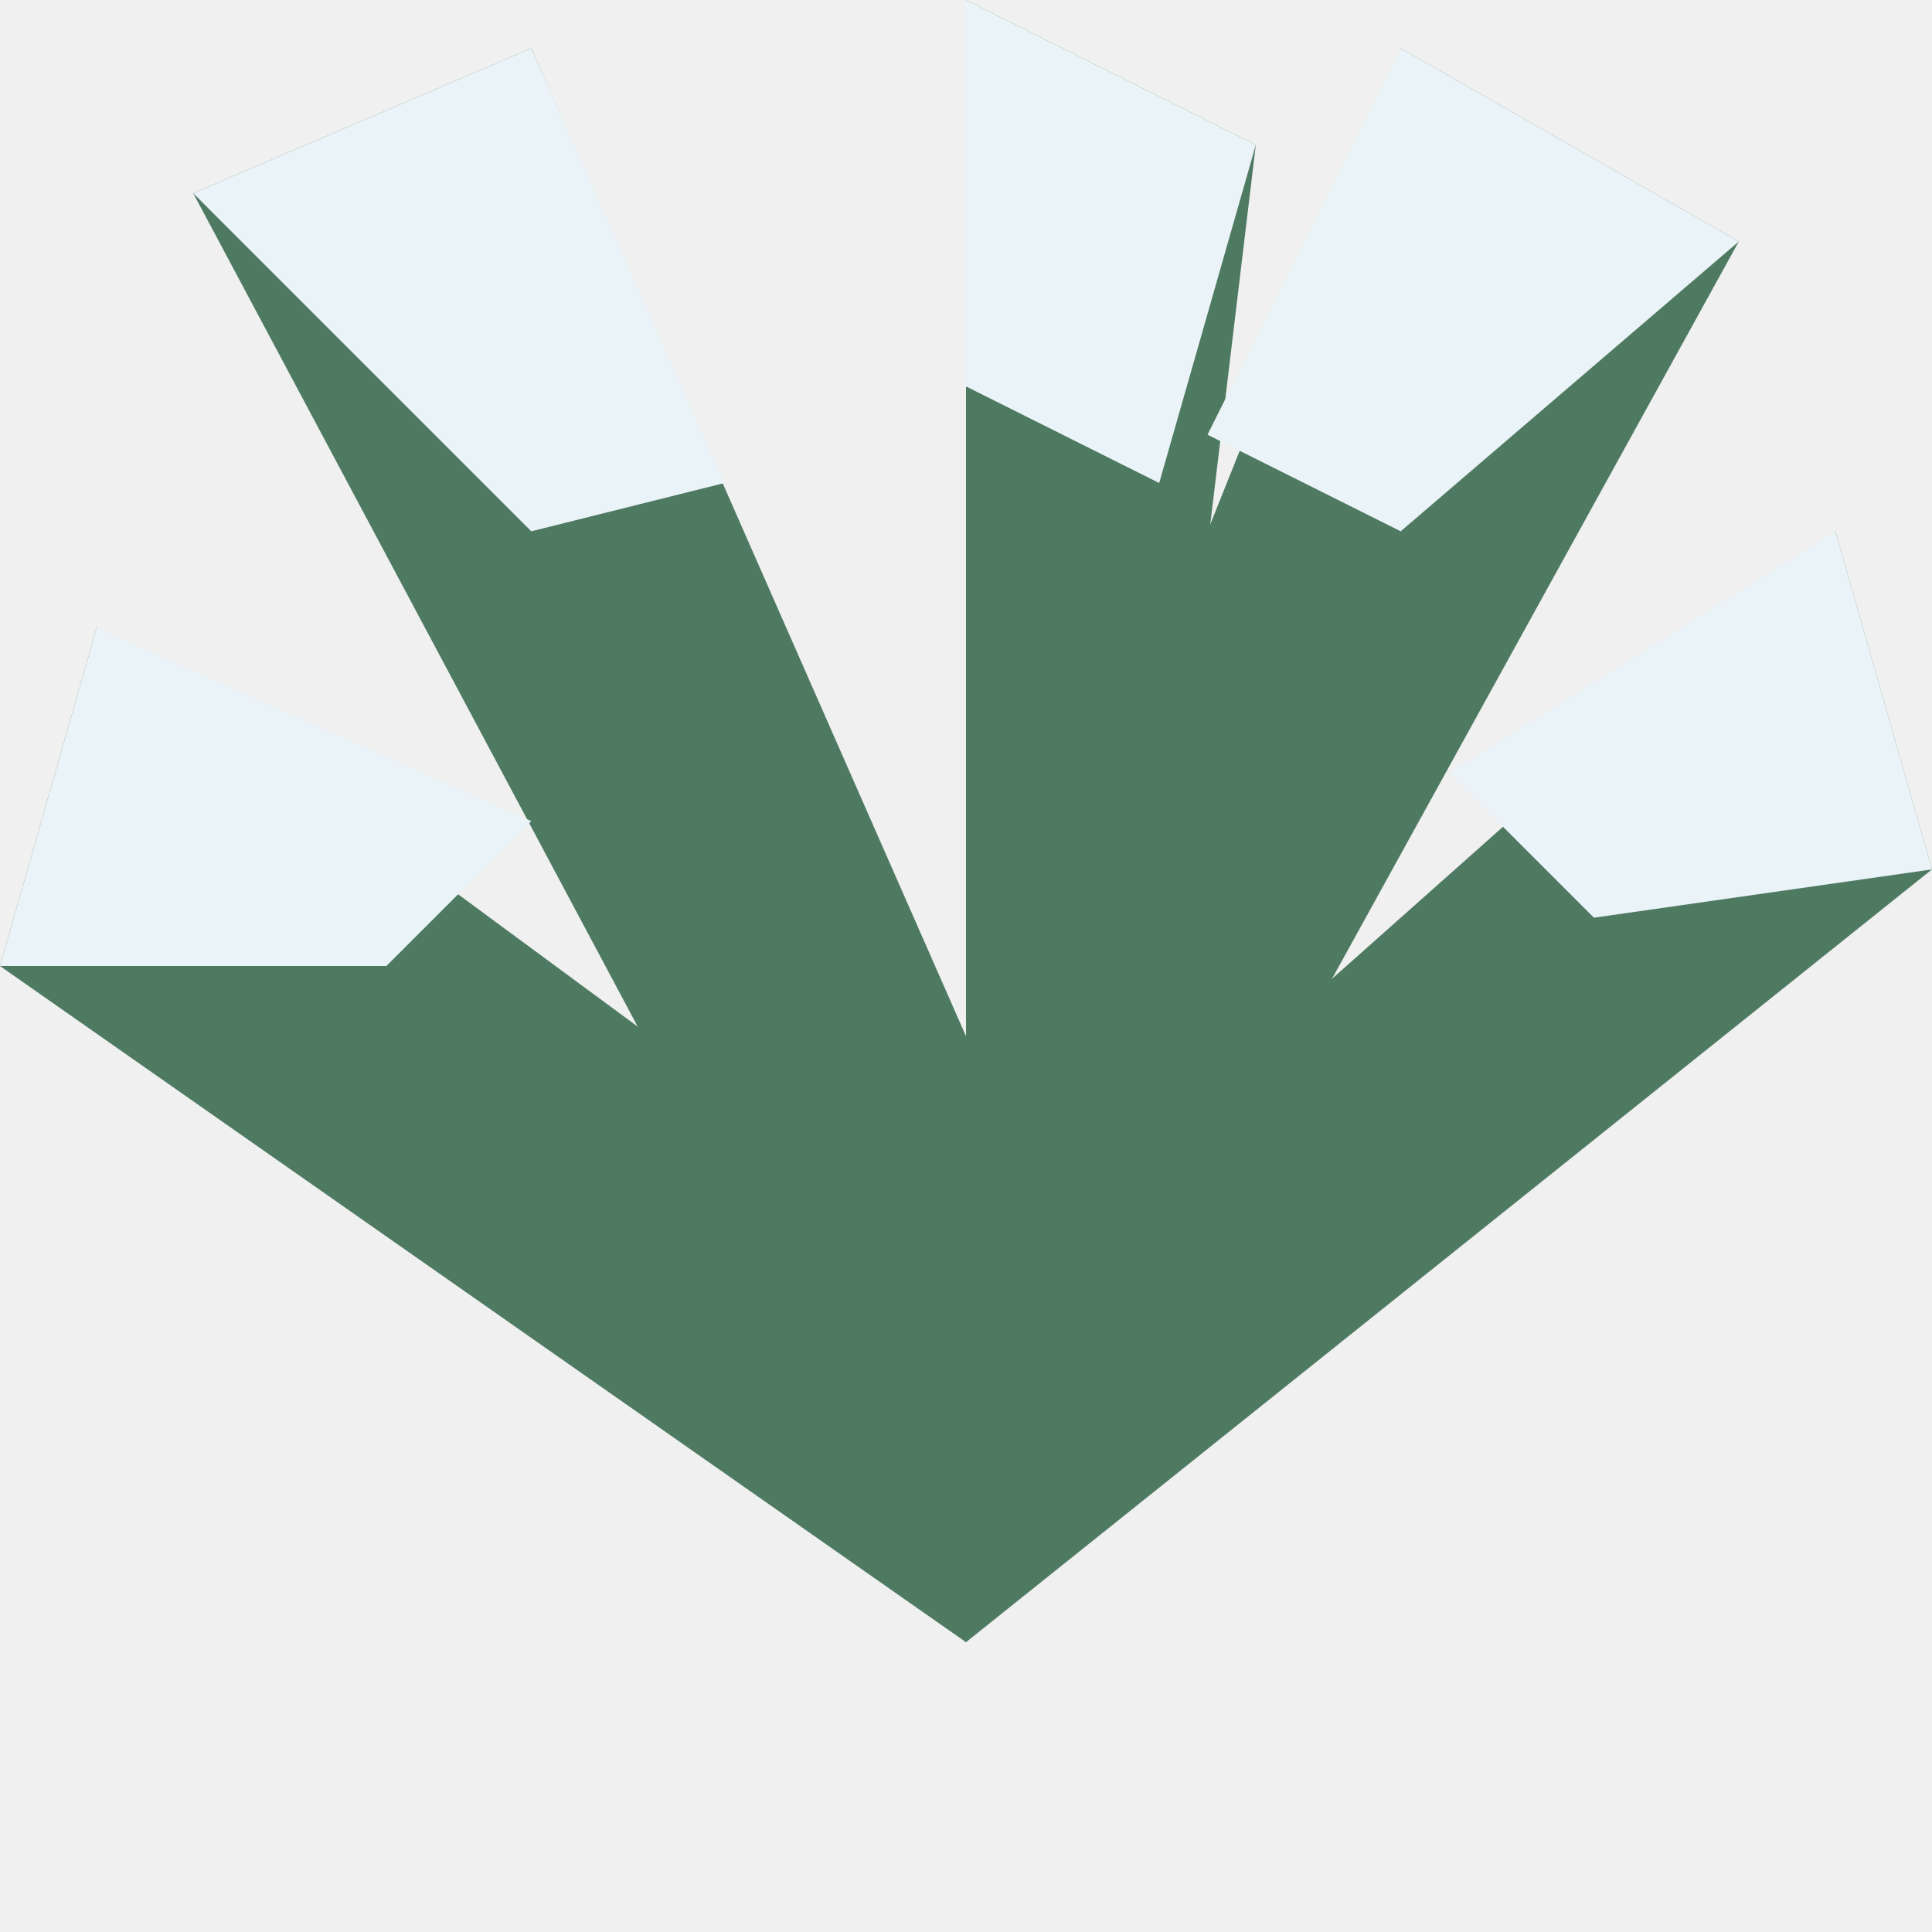
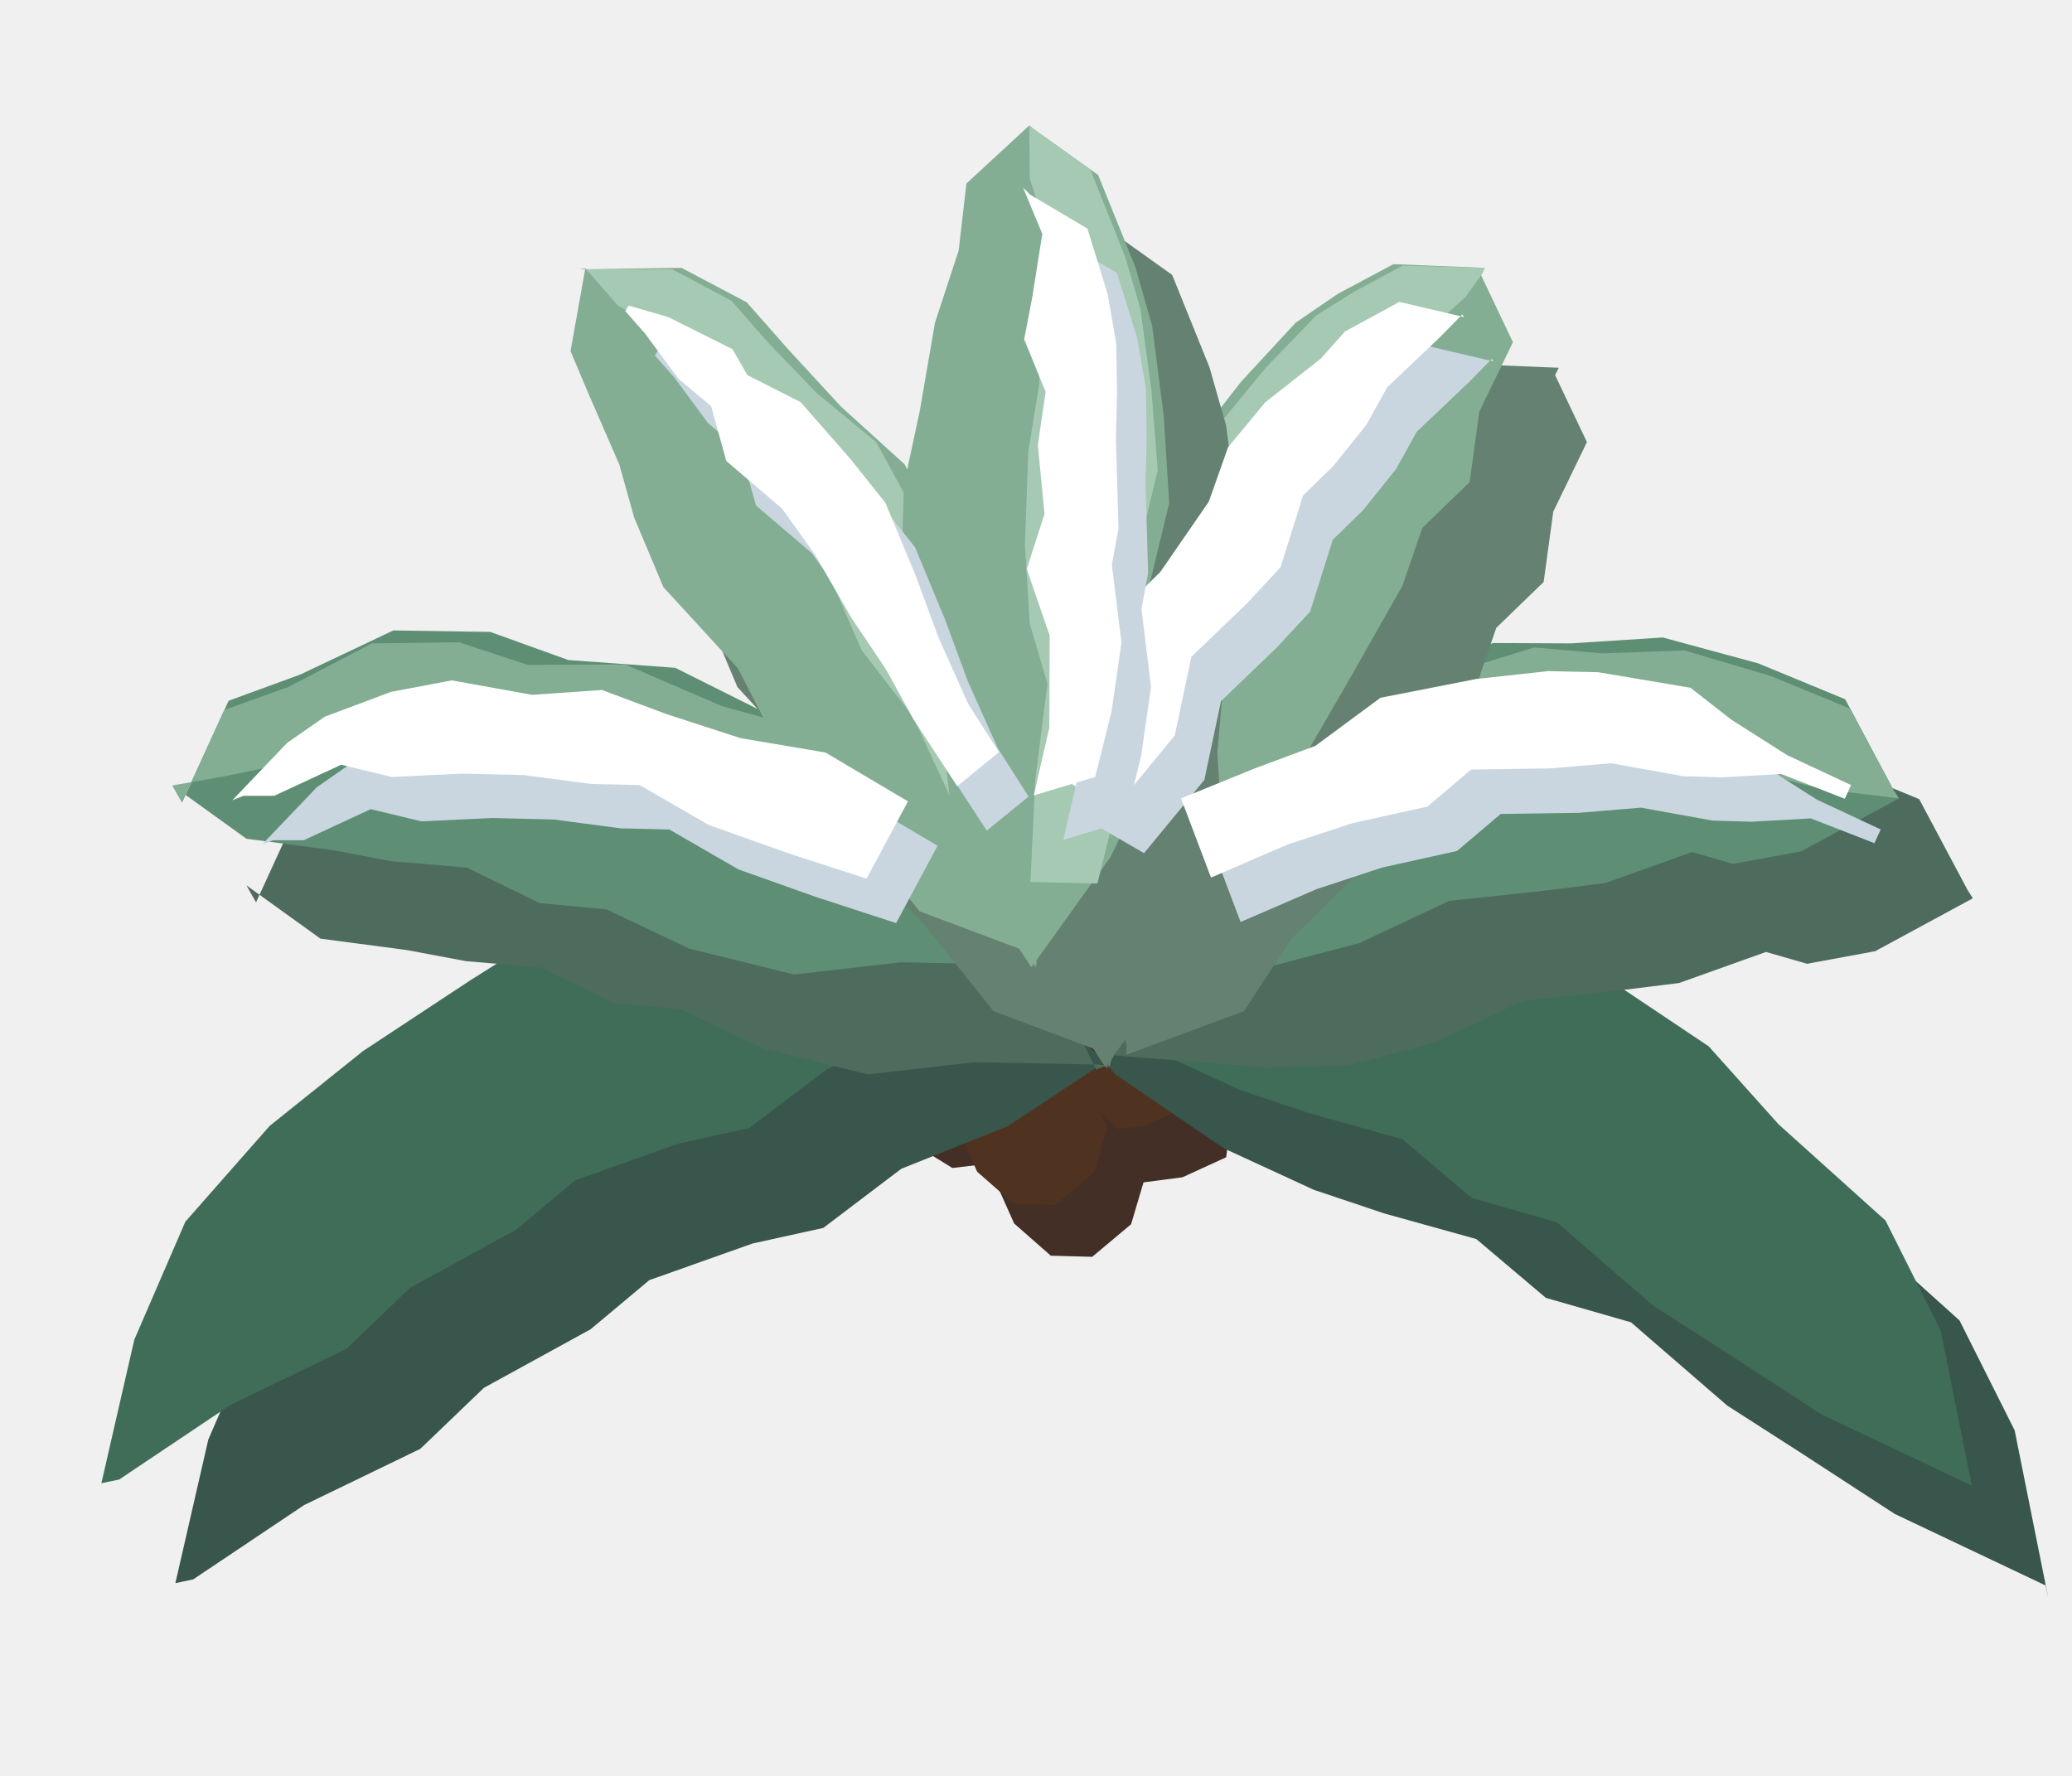
- <svg xmlns="http://www.w3.org/2000/svg" width="120" height="120" viewBox="0 0 40 40">
-   <g fill="#4E7A62">
-     <polygon points="20,34 0,20 2,13 21,27" />
-     <polygon points="20,34 40,18 38,11 20,27" />
-     <polygon points="20,34 4,4 11,1 22,26" />
-     <polygon points="20,34 36,5 29,1 19,26" />
-     <polygon points="20,34 20,0 26,3 23,28" />
-   </g>
-   <g fill="#EAF3F7">
-     <polygon points="2,13 11,17 8,20 0,20" />
-     <polygon points="38,11 30,16 33,19 40,18" />
-     <polygon points="11,1 15,10 11,11 4,4" />
-     <polygon points="29,1 25,9 29,11 36,5" />
-     <polygon points="20,0 26,3 24,10 20,8" />
-   </g>
+ <svg xmlns="http://www.w3.org/2000/svg" width="168" height="144" viewBox="0 0 56 48">
+   <polygon points="28.26,29.56 27.97,30.72 27.00,31.42 25.74,31.57 24.69,30.92 24.39,29.60 24.83,28.43 25.64,27.80 27.14,27.72 28.01,28.54" fill="#432F26" />
+   <polygon points="27.26,28.16 26.97,29.32 26.00,30.02 24.74,30.17 23.69,29.52 23.39,28.20 23.83,27.03 24.64,26.40 26.14,26.32 27.01,27.14" fill="#4F3220" />
+   <polygon points="33.31,29.96 33.14,31.28 31.96,31.82 30.66,31.99 29.68,31.21 29.27,29.89 29.83,28.69 30.93,28.01 31.99,28.01 33.14,28.78" fill="#432F26" />
+   <polygon points="32.31,28.56 32.14,29.88 30.96,30.42 29.66,30.59 28.68,29.81 28.27,28.49 28.83,27.29 29.93,26.61 30.99,26.61 32.14,27.38" fill="#4F3220" />
+   <polygon points="30.92,31.91 30.57,33.09 29.52,33.97 28.40,33.94 27.41,33.07 26.99,32.13 27.28,30.77 28.43,30.10 29.67,29.99 30.49,30.80" fill="#432F26" />
+   <polygon points="29.92,30.51 29.57,31.69 28.52,32.57 27.40,32.54 26.41,31.67 25.99,30.73 26.28,29.37 27.43,28.70 28.67,28.59 29.49,29.40" fill="#4F3220" />
+   <polygon points="29.97,28.80 27.25,26.25 23.34,26.37 20.80,26.92 17.48,27.45 14.69,29.21 11.81,31.11 9.29,33.13 7.01,35.72 5.63,38.91 4.74,42.79 5.22,42.69 8.22,40.68 11.36,39.16 13.08,37.51 15.96,35.93 17.55,34.60 20.34,33.61 22.25,33.19 24.36,31.59 27.24,30.44 30.23,28.46" fill="#38564B" />
+   <polygon points="27.97,26.10 25.25,23.55 21.34,23.67 18.80,24.22 15.48,24.75 12.69,26.51 9.81,28.41 7.29,30.43 5.01,33.02 3.63,36.21 2.74,40.09 3.22,39.99 6.22,37.98 9.36,36.46 11.08,34.81 13.96,33.23 15.55,31.90 18.34,30.91 20.25,30.49 22.36,28.89 25.24,27.74 28.23,25.76" fill="#3F6D58" />
+   <polygon points="29.72,28.50 32.81,26.66 36.18,25.95 39.50,27.06 42.69,27.47 45.76,29.36 48.18,30.98 50.07,33.09 52.96,35.69 54.45,38.66 55.36,43.20 55.30,42.86 51.21,40.92 48.69,39.28 46.68,37.99 44.08,35.74 41.78,35.08 39.90,33.49 37.42,32.80 35.51,32.16 33.08,31.04 30.14,29.04" fill="#38564B" />
+   <polygon points="27.72,25.80 30.81,23.96 34.18,23.25 37.50,24.36 40.69,24.77 43.76,26.66 46.18,28.28 48.07,30.39 50.96,32.99 52.45,35.96 53.36,40.50 53.30,40.16 49.21,38.22 46.69,36.58 44.68,35.29 42.08,33.04 39.78,32.38 37.90,30.79 35.42,30.10 33.51,29.46 31.08,28.34 28.14,26.34" fill="#3F6D58" />
+   <polygon points="29.63,28.91 27.81,25.27 26.01,23.30 23.07,22.16 20.25,20.75 17.36,20.54 15.25,19.78 12.63,19.74 10.12,20.93 8.18,21.64 6.92,24.39 6.66,23.93 8.66,25.37 11.00,25.68 12.60,25.98 14.62,26.15 16.58,27.11 18.39,27.28 20.63,28.34 23.46,29.04 26.34,28.71 29.96,28.78" fill="#4D6C5E" />
+   <polygon points="27.63,26.21 25.81,22.57 24.01,20.60 21.07,19.46 18.25,18.05 15.36,17.84 13.25,17.08 10.63,17.04 8.12,18.23 6.18,18.94 4.92,21.69 4.66,21.23 6.66,22.67 9.00,22.98 10.60,23.28 12.62,23.45 14.58,24.41 16.39,24.58 18.63,25.64 21.46,26.34 24.34,26.01 27.96,26.08" fill="#5E8E74" />
+   <polygon points="26.27,23.36 23.94,21.30 22.25,19.85 19.50,19.08 16.90,17.96 14.26,17.97 12.41,17.36 10.05,17.39 7.79,18.57 6.06,19.19 4.92,21.69 4.66,21.23 6.08,20.98 8.36,20.51 10.06,20.26 12.23,20.09 14.31,20.84 16.17,20.94 18.35,22.07 20.97,22.99 23.42,23.11 25.74,24.86" fill="#83AE93" />
+   <polygon points="29.92,28.89 32.10,24.86 34.10,23.53 36.59,21.43 39.68,21.04 42.36,20.08 44.46,20.09 46.94,19.93 49.52,20.63 51.87,21.60 53.18,24.06 53.32,24.28 50.68,25.71 48.84,26.05 47.73,25.73 45.38,26.57 43.60,26.79 41.17,27.05 38.74,28.19 36.46,28.79 34.19,28.85 29.66,28.49" fill="#4D6C5E" />
+   <polygon points="27.92,26.19 30.10,22.16 32.10,20.83 34.59,18.73 37.68,18.34 40.36,17.38 42.46,17.39 44.94,17.23 47.52,17.93 49.87,18.90 51.18,21.36 51.32,21.58 48.68,23.01 46.84,23.35 45.73,23.03 43.38,23.87 41.60,24.09 39.17,24.35 36.74,25.49 34.46,26.09 32.19,26.15 27.66,25.79" fill="#5E8E74" />
+   <polygon points="29.28,23.34 31.97,20.88 33.86,20.08 36.16,18.35 39.03,18.25 41.46,17.50 43.30,17.66 45.52,17.58 47.86,18.27 49.99,19.15 51.18,21.36 51.32,21.58 49.26,21.33 47.47,20.88 46.27,20.01 43.78,20.50 41.87,20.52 39.39,20.71 37.02,21.92 34.95,22.73 33.11,23.25 29.88,24.57" fill="#83AE93" />
+   <polygon points="29.99,28.85 30.83,24.93 29.63,21.76 28.34,19.11 27.71,17.69 26.45,15.25 24.73,13.69 23.31,12.15 22.18,10.87 20.42,9.94 17.68,9.98 17.82,9.95 17.42,12.19 17.90,13.33 18.74,15.26 19.14,16.69 19.93,18.57 21.94,20.76 23.19,23.18 25.00,25.01 26.85,27.33 29.78,28.43" fill="#658172" />
+   <polygon points="27.99,26.15 28.83,22.23 27.63,19.06 26.34,16.41 25.71,14.99 24.45,12.55 22.73,10.99 21.31,9.45 20.18,8.17 18.42,7.24 15.68,7.28 15.82,7.25 15.42,9.49 15.90,10.63 16.74,12.56 17.14,13.99 17.93,15.87 19.94,18.06 21.19,20.48 23.00,22.31 24.85,24.63 27.78,25.73" fill="#83AE93" />
+   <polygon points="28.45,23.12 28.10,20.23 26.77,17.52 25.46,15.24 24.87,14.13 23.68,11.95 22.07,10.62 20.76,9.26 19.77,8.13 18.17,7.28 15.68,7.28 15.82,7.25 16.69,8.25 17.72,8.85 18.92,10.42 19.51,11.58 20.36,13.24 22.29,15.28 23.29,17.58 24.67,19.36 25.78,21.75 26.63,23.58" fill="#A6C9B3" />
+   <polygon points="30.45,28.25 29.52,24.93 29.94,22.15 31.48,19.53 32.64,17.47 33.96,15.05 35.54,13.02 37.02,11.42 38.16,10.64 39.66,9.84 42.13,9.94 42.03,10.14 42.89,11.95 41.98,13.83 41.72,15.73 40.44,16.97 39.90,18.54 38.34,21.29 37.37,22.96 34.92,25.35 33.62,27.33 30.44,28.51" fill="#658172" />
+   <polygon points="28.45,25.55 27.52,22.23 27.94,19.45 29.48,16.83 30.64,14.77 31.96,12.35 33.54,10.32 35.02,8.72 36.16,7.94 37.66,7.14 40.13,7.24 40.03,7.44 40.89,9.25 39.98,11.13 39.72,13.03 38.44,14.27 37.90,15.84 36.34,18.59 35.37,20.26 32.92,22.65 31.62,24.63 28.44,25.81" fill="#83AE93" />
+   <polygon points="27.99,22.52 28.26,20.24 28.80,17.91 30.35,15.65 31.47,13.91 32.72,11.75 34.21,9.94 35.57,8.53 36.57,7.90 37.91,7.18 40.13,7.24 40.03,7.44 39.62,8.01 38.16,9.36 37.54,10.89 36.06,11.85 35.46,13.22 33.99,15.81 33.26,17.37 31.25,19.70 30.69,21.76 29.60,23.66" fill="#A6C9B3" />
+   <polygon points="29.88,28.84 32.01,25.87 33.11,23.61 32.90,20.36 33.06,18.53 33.60,16.30 33.45,13.92 33.14,11.51 32.69,9.93 31.68,7.43 29.90,6.16 29.82,6.09 28.12,7.66 27.91,9.47 27.27,11.42 26.86,13.80 26.43,15.81 26.35,18.55 26.64,20.93 27.50,22.83 27.84,25.72 29.85,28.81" fill="#658172" />
+   <polygon points="27.88,26.14 30.01,23.17 31.11,20.91 30.90,17.66 31.06,15.83 31.60,13.60 31.45,11.22 31.14,8.81 30.69,7.23 29.68,4.73 27.90,3.46 27.82,3.39 26.12,4.96 25.91,6.77 25.27,8.72 24.86,11.10 24.43,13.11 24.35,15.85 24.64,18.23 25.50,20.13 25.84,23.02 27.85,26.11" fill="#83AE93" />
+   <polygon points="29.66,23.88 30.32,21.22 31.13,19.25 30.75,16.28 30.81,14.71 31.29,12.71 31.12,10.54 30.82,8.34 30.41,6.94 29.47,4.59 27.90,3.46 27.82,3.39 27.83,4.82 28.37,6.48 28.20,8.24 28.08,10.42 27.79,12.22 27.70,14.73 27.83,16.85 28.31,18.48 27.98,21.07 27.85,23.84" fill="#A6C9B3" />
+   <polygon points="27.80,21.53 26.97,20.23 26.16,18.42 25.54,16.74 24.73,14.79 23.78,13.60 22.44,12.07 21.00,11.34 20.60,10.64 18.86,9.77 17.79,9.46 17.70,9.61 18.23,10.21 19.14,11.44 20.02,12.18 20.43,13.66 21.94,14.95 22.84,16.21 23.81,17.90 24.74,19.28 25.48,20.63 26.67,22.45" fill="#C9D6E0" />
+   <polygon points="27.00,20.33 26.17,19.03 25.36,17.22 24.74,15.54 23.93,13.59 22.98,12.40 21.64,10.87 20.20,10.14 19.80,9.44 18.06,8.57 16.99,8.26 16.90,8.41 17.43,9.01 18.34,10.24 19.22,10.98 19.63,12.46 21.14,13.75 22.04,15.01 23.01,16.70 23.94,18.08 24.68,19.43 25.87,21.25" fill="#FFFFFF" />
+   <polygon points="29.07,21.99 30.50,19.69 30.98,17.82 32.16,16.66 33.47,14.76 33.99,13.29 34.99,12.08 36.50,10.89 37.15,10.16 38.62,9.36 40.37,9.77 40.32,9.70 39.70,10.33 38.29,11.67 37.73,12.68 36.84,13.79 36.02,14.59 35.41,16.53 34.50,17.51 33.00,18.95 32.55,21.08 30.92,23.06" fill="#C9D6E0" />
+   <polygon points="28.27,20.79 29.70,18.49 30.18,16.62 31.36,15.46 32.67,13.56 33.19,12.09 34.19,10.88 35.70,9.69 36.35,8.96 37.82,8.16 39.57,8.57 39.52,8.50 38.90,9.13 37.49,10.47 36.93,11.48 36.04,12.59 35.22,13.39 34.61,15.33 33.70,16.31 32.20,17.75 31.75,19.88 30.12,21.86" fill="#FFFFFF" />
+   <polygon points="30.40,22.20 30.84,20.44 31.11,18.57 30.85,16.46 31.03,15.49 30.96,13.05 30.99,11.83 30.97,10.50 30.74,9.16 30.19,7.38 28.64,6.46 28.45,6.27 28.97,7.52 28.70,9.23 28.48,10.37 29.06,11.79 28.85,13.23 29.03,15.09 28.55,16.58 29.17,18.38 29.16,20.87 28.74,22.70" fill="#C9D6E0" />
+   <polygon points="29.60,21.00 30.04,19.24 30.31,17.37 30.05,15.26 30.23,14.29 30.16,11.85 30.19,10.63 30.17,9.30 29.94,7.96 29.39,6.18 27.84,5.26 27.65,5.07 28.17,6.32 27.90,8.03 27.68,9.17 28.26,10.59 28.05,12.03 28.23,13.89 27.75,15.38 28.37,17.18 28.36,19.67 27.94,21.50" fill="#FFFFFF" />
+   <polygon points="25.34,22.86 23.11,21.54 20.81,21.15 18.81,20.50 17.07,19.85 15.18,19.98 13.01,19.59 11.37,19.90 9.58,20.57 8.56,21.28 7.08,22.83 7.38,22.71 8.21,22.71 10.02,21.87 11.39,22.20 13.30,22.11 14.96,22.15 16.78,22.39 18.09,22.42 19.96,23.50 22.07,24.25 24.22,24.95" fill="#C9D6E0" />
+   <polygon points="24.54,21.66 22.31,20.34 20.01,19.95 18.01,19.30 16.27,18.65 14.38,18.78 12.21,18.39 10.57,18.70 8.78,19.37 7.76,20.08 6.28,21.63 6.58,21.51 7.41,21.51 9.22,20.67 10.59,21.00 12.50,20.91 14.16,20.95 15.98,21.19 17.29,21.22 19.16,22.30 21.27,23.05 23.42,23.75" fill="#FFFFFF" />
+   <polygon points="32.72,22.78 34.71,21.97 36.35,21.36 38.11,20.06 40.71,19.55 42.64,19.34 44.00,19.37 46.49,19.79 47.59,20.65 49.10,21.61 50.83,22.42 50.66,22.79 48.94,22.12 47.34,22.21 46.29,22.18 44.35,21.83 42.67,21.97 40.56,22.00 39.38,23.00 37.35,23.45 35.59,24.03 33.53,24.92" fill="#C9D6E0" />
+   <polygon points="31.92,21.58 33.91,20.77 35.55,20.16 37.31,18.86 39.91,18.35 41.84,18.14 43.20,18.17 45.69,18.59 46.79,19.45 48.30,20.41 50.03,21.22 49.86,21.59 48.14,20.92 46.54,21.01 45.49,20.98 43.55,20.63 41.87,20.77 39.76,20.80 38.58,21.80 36.55,22.25 34.79,22.83 32.73,23.72" fill="#FFFFFF" />
</svg>
